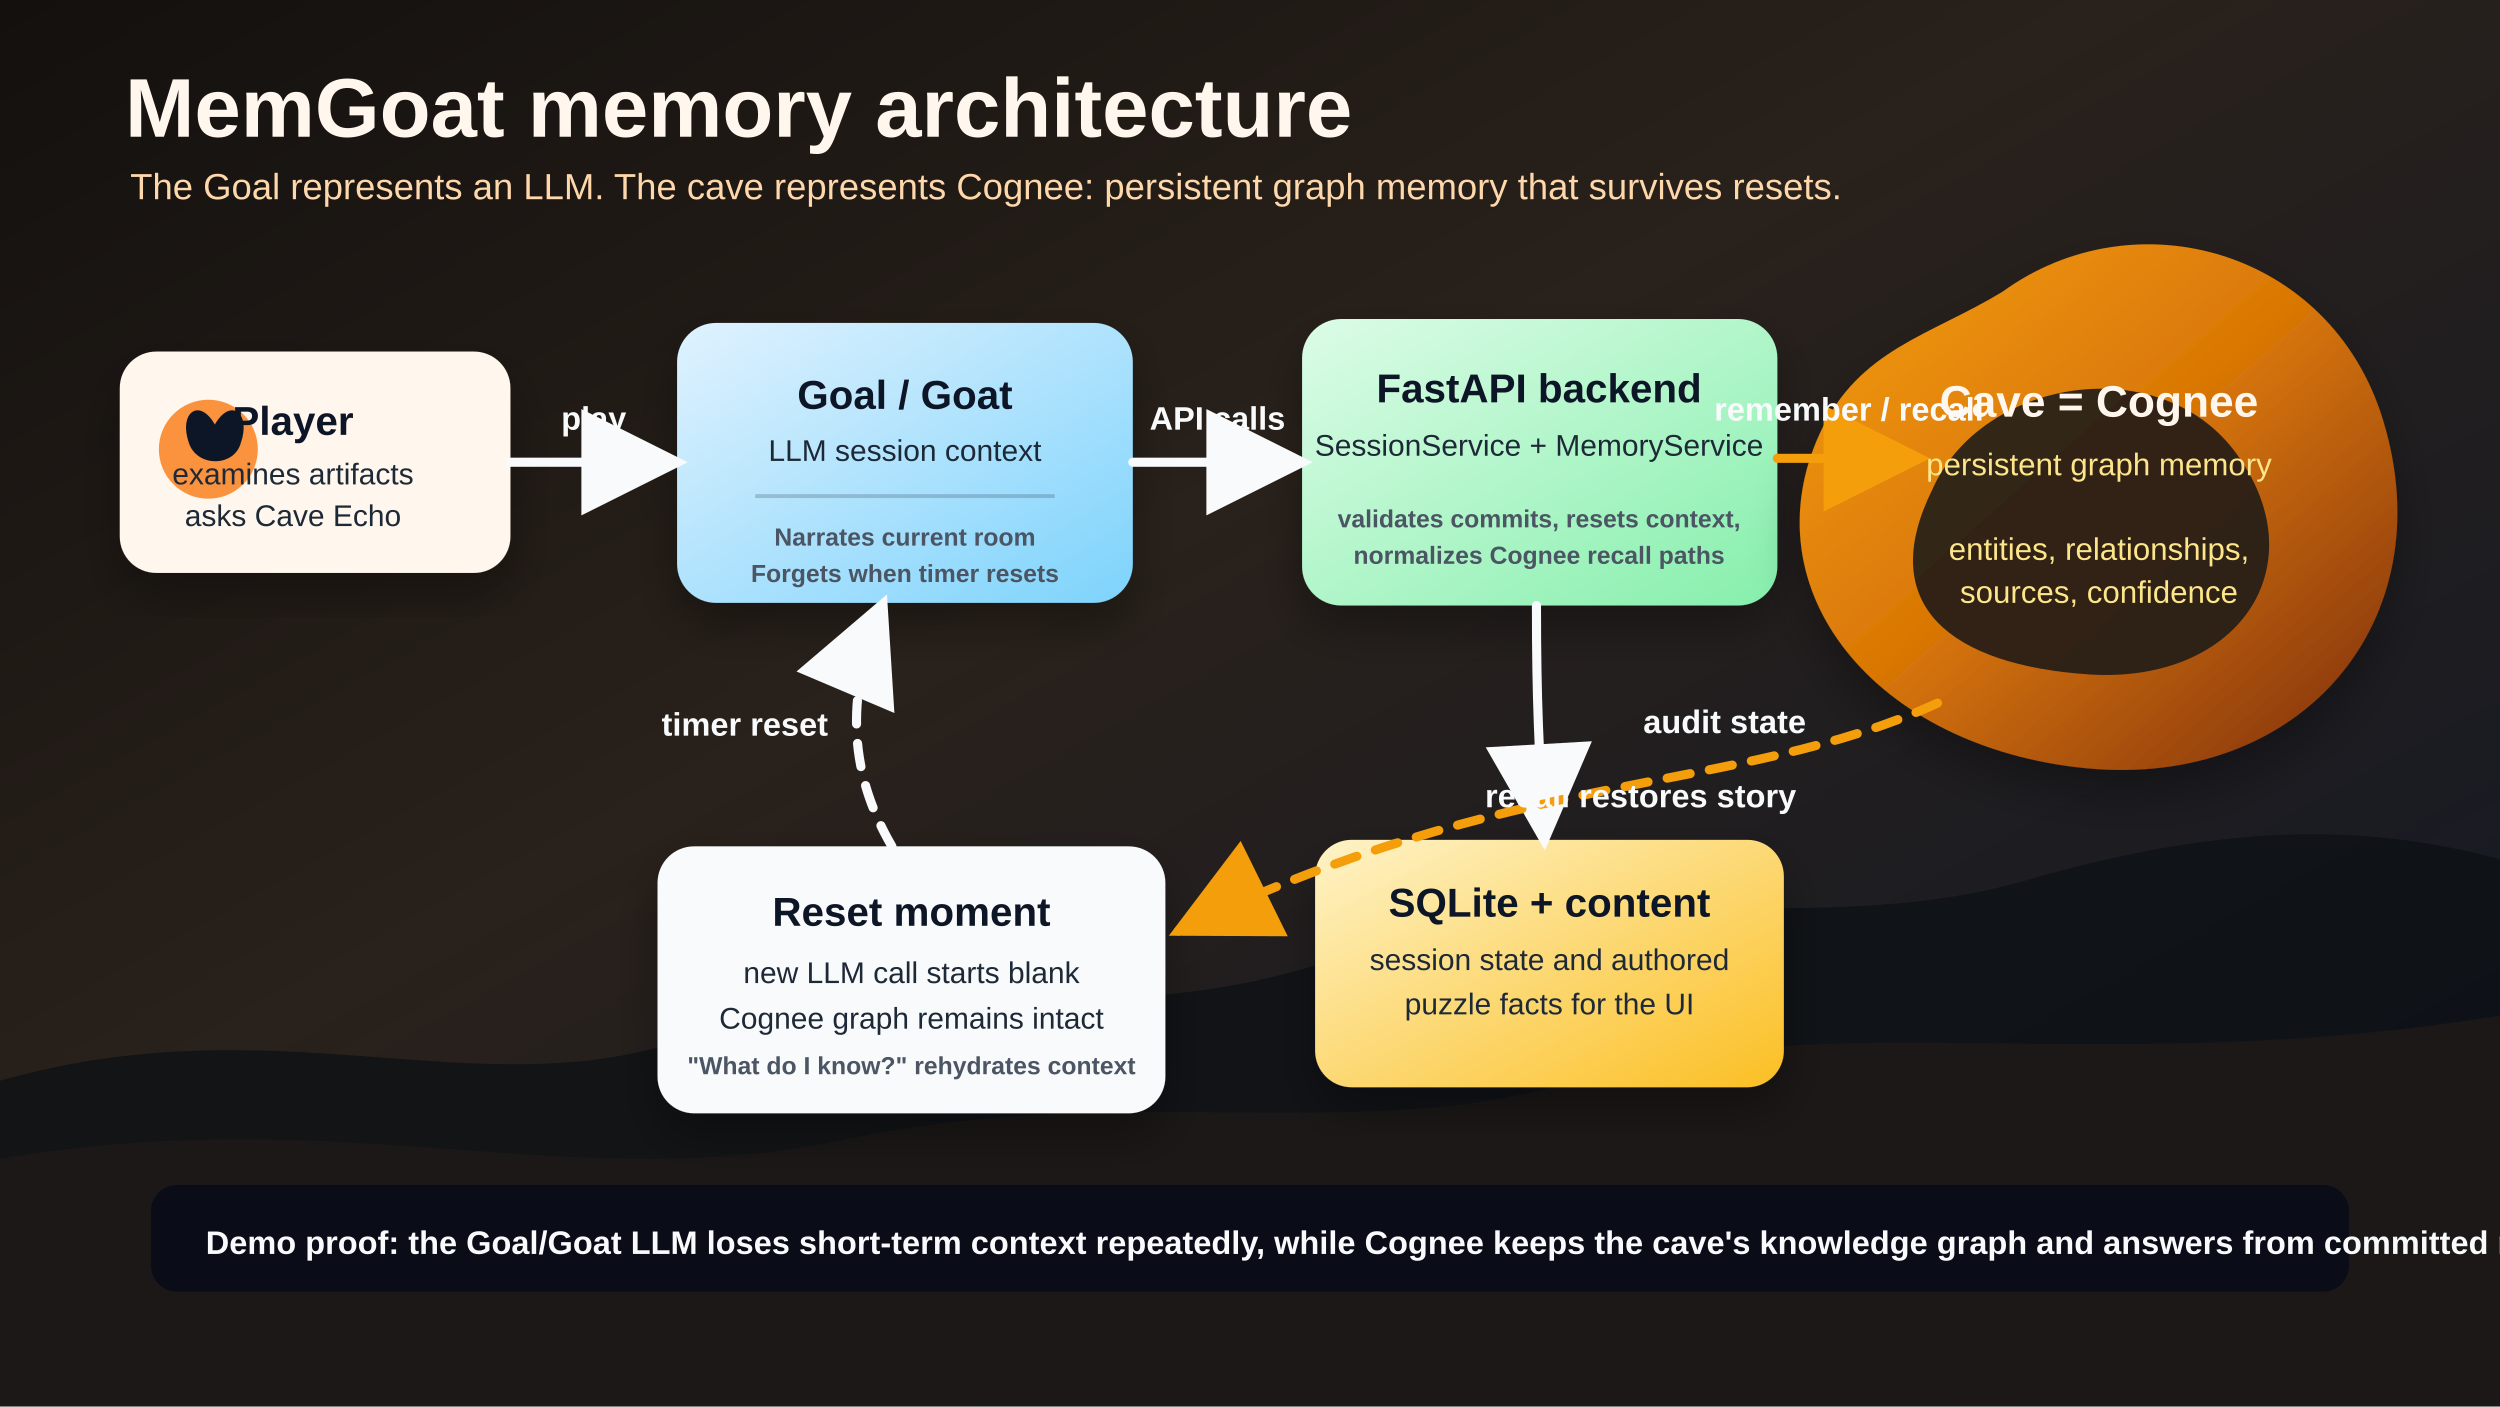
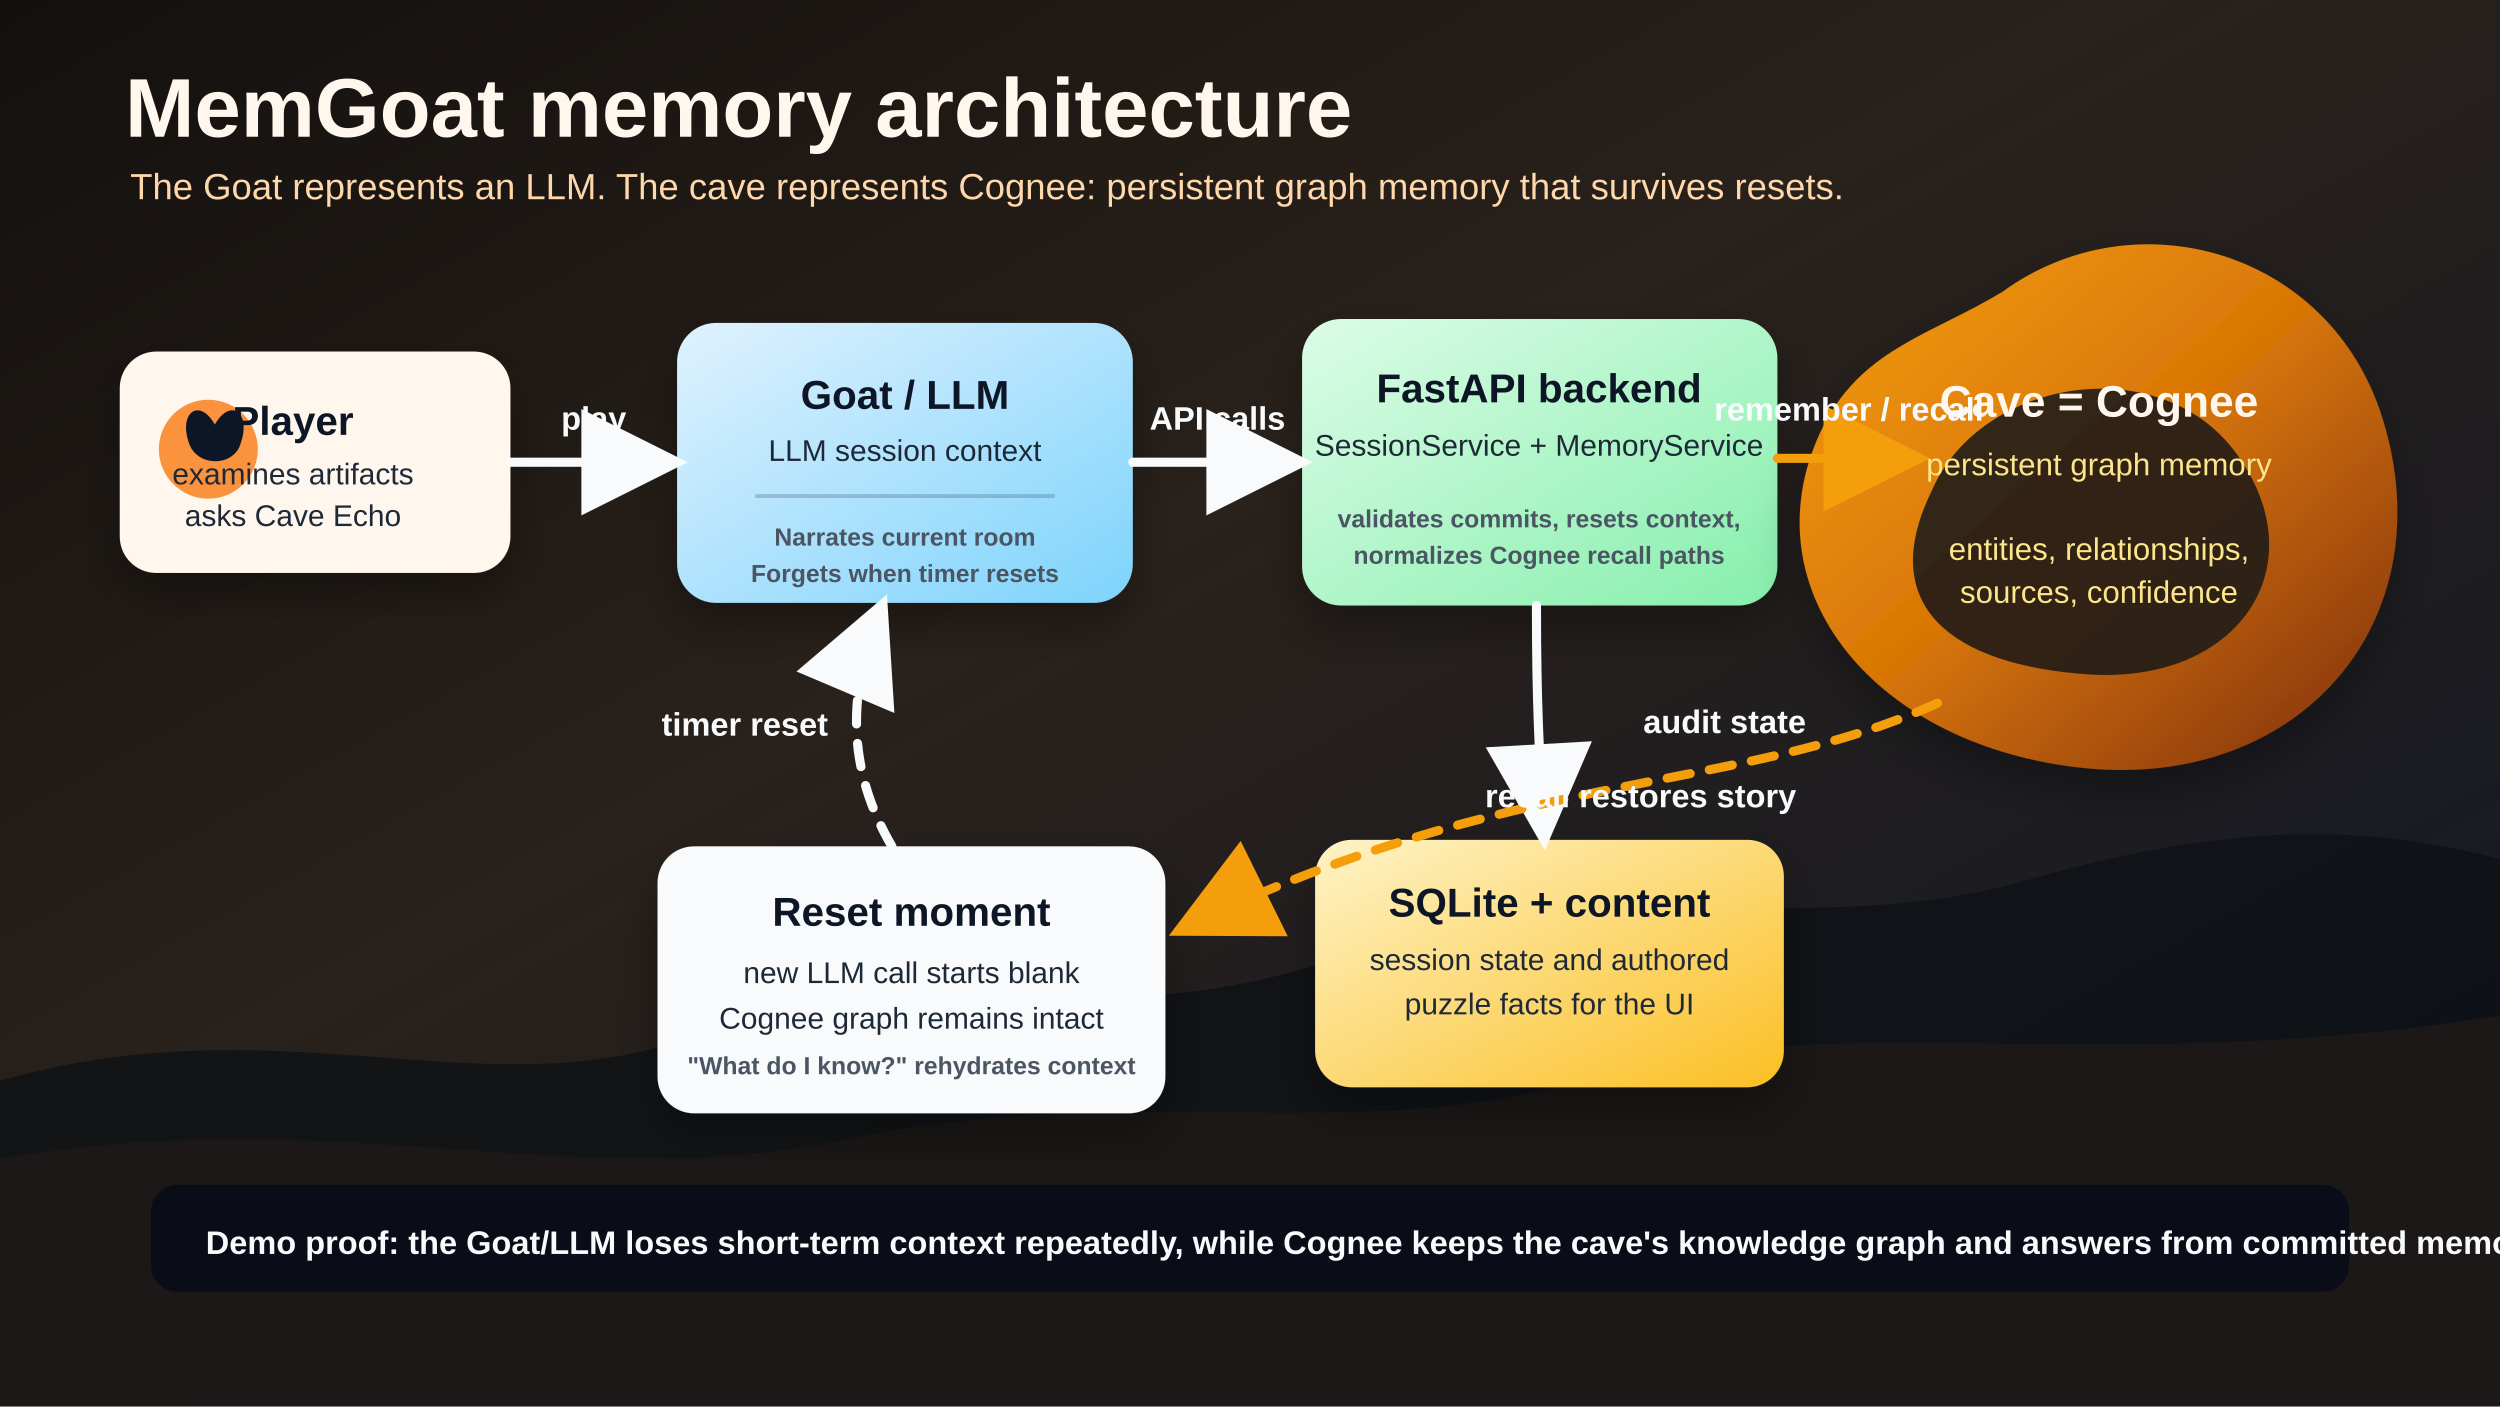
<svg xmlns="http://www.w3.org/2000/svg" width="1920" height="1080" viewBox="0 0 1920 1080" role="img" aria-labelledby="title desc">
  <defs>
    <linearGradient id="bg" x1="0" y1="0" x2="1" y2="1">
      <stop offset="0" stop-color="#13100e" />
      <stop offset="0.42" stop-color="#29211b" />
      <stop offset="1" stop-color="#111827" />
    </linearGradient>
    <linearGradient id="cave" x1="0" y1="0" x2="1" y2="1">
      <stop offset="0" stop-color="#f59e0b" />
      <stop offset="0.47" stop-color="#d97706" />
      <stop offset="1" stop-color="#7c2d12" />
    </linearGradient>
    <linearGradient id="llm" x1="0" y1="0" x2="1" y2="1">
      <stop offset="0" stop-color="#e0f2fe" />
      <stop offset="1" stop-color="#7dd3fc" />
    </linearGradient>
    <linearGradient id="api" x1="0" y1="0" x2="1" y2="1">
      <stop offset="0" stop-color="#dcfce7" />
      <stop offset="1" stop-color="#86efac" />
    </linearGradient>
    <linearGradient id="store" x1="0" y1="0" x2="1" y2="1">
      <stop offset="0" stop-color="#fef3c7" />
      <stop offset="1" stop-color="#fbbf24" />
    </linearGradient>
    <filter id="shadow" x="-20%" y="-20%" width="140%" height="140%">
      <feDropShadow dx="0" dy="18" stdDeviation="18" flood-color="#000000" flood-opacity="0.32" />
    </filter>
    <marker id="arrow" viewBox="0 0 12 12" refX="10" refY="6" markerWidth="14" markerHeight="14" orient="auto-start-reverse">
      <path d="M1 1 L11 6 L1 11 Z" fill="#f8fafc" />
    </marker>
    <marker id="amberArrow" viewBox="0 0 12 12" refX="10" refY="6" markerWidth="14" markerHeight="14" orient="auto-start-reverse">
      <path d="M1 1 L11 6 L1 11 Z" fill="#f59e0b" />
    </marker>
    <style>
      .title { font: 800 64px Arial, sans-serif; fill: #fff7ed; letter-spacing: 0; }
      .subtitle { font: 400 28px Arial, sans-serif; fill: #fed7aa; letter-spacing: 0; }
      .label { font: 800 31px Arial, sans-serif; fill: #111827; letter-spacing: 0; }
      .small { font: 500 23px Arial, sans-serif; fill: #1f2937; letter-spacing: 0; }
      .tiny { font: 600 19px Arial, sans-serif; fill: #4b5563; letter-spacing: 0; }
      .darkLabel { font: 800 34px Arial, sans-serif; fill: #fff7ed; letter-spacing: 0; }
      .darkSmall { font: 500 24px Arial, sans-serif; fill: #fde68a; letter-spacing: 0; }
      .note { font: 700 25px Arial, sans-serif; fill: #f8fafc; letter-spacing: 0; }
      .flow { fill: none; stroke: #f8fafc; stroke-width: 7; stroke-linecap: round; stroke-linejoin: round; marker-end: url(#arrow); }
      .flowAmber { fill: none; stroke: #f59e0b; stroke-width: 7; stroke-linecap: round; stroke-linejoin: round; marker-end: url(#amberArrow); }
      .dash { stroke-dasharray: 18 15; }
      .card { filter: url(#shadow); }
    </style>
  </defs>
  <rect width="1920" height="1080" fill="url(#bg)" />
  <path d="M0 830 C210 770 365 850 520 800 C720 735 840 800 1030 735 C1230 665 1390 725 1560 675 C1700 635 1810 630 1920 660 L1920 1080 L0 1080 Z" fill="#0b0f14" opacity="0.72" />
  <path d="M0 890 C265 845 440 920 650 875 C860 830 1050 880 1210 830 C1410 770 1610 830 1920 780 L1920 1080 L0 1080 Z" fill="#1c1917" opacity="0.88" />
  <text x="96" y="105" class="title">MemGoat memory architecture</text>
-   <text x="100" y="153" class="subtitle">The Goal represents an LLM. The cave represents Cognee: persistent graph memory that survives resets.</text>
+   <text x="100" y="153" class="subtitle">The Goat represents an LLM. The cave represents Cognee: persistent graph memory that survives resets.</text>
  <g class="card">
    <rect x="92" y="270" width="300" height="170" rx="28" fill="#fff7ed" />
    <circle cx="160" cy="345" r="38" fill="#fb923c" />
    <path d="M145 340 C137 317 153 305 165 326 C177 305 193 317 185 340 C180 359 151 359 145 340 Z" fill="#111827" />
    <text x="225" y="334" class="label" text-anchor="middle">Player</text>
    <text x="225" y="372" class="small" text-anchor="middle">examines artifacts</text>
    <text x="225" y="404" class="small" text-anchor="middle">asks Cave Echo</text>
  </g>
  <g class="card">
    <rect x="520" y="248" width="350" height="215" rx="30" fill="url(#llm)" />
-     <text x="695" y="314" class="label" text-anchor="middle">Goal / Goat</text>
+     <text x="695" y="314" class="label" text-anchor="middle">Goat / LLM</text>
    <text x="695" y="354" class="small" text-anchor="middle">LLM session context</text>
    <line x1="580" y1="381" x2="810" y2="381" stroke="#0f172a" stroke-width="3" opacity="0.2" />
    <text x="695" y="419" class="tiny" text-anchor="middle">Narrates current room</text>
    <text x="695" y="447" class="tiny" text-anchor="middle">Forgets when timer resets</text>
  </g>
  <g class="card">
    <rect x="1000" y="245" width="365" height="220" rx="30" fill="url(#api)" />
    <text x="1182" y="309" class="label" text-anchor="middle">FastAPI backend</text>
    <text x="1182" y="350" class="small" text-anchor="middle">SessionService + MemoryService</text>
    <text x="1182" y="405" class="tiny" text-anchor="middle">validates commits, resets context,</text>
    <text x="1182" y="433" class="tiny" text-anchor="middle">normalizes Cognee recall paths</text>
  </g>
  <g class="card">
    <path d="M1538 224 C1640 150 1790 192 1830 322 C1878 478 1766 606 1602 590 C1440 574 1342 453 1398 332 C1428 268 1482 258 1538 224 Z" fill="url(#cave)" />
    <path d="M1484 376 C1522 290 1660 268 1718 349 C1780 435 1719 525 1605 518 C1498 511 1440 465 1484 376 Z" fill="#1c1917" opacity="0.88" />
    <text x="1612" y="320" class="darkLabel" text-anchor="middle">Cave = Cognee</text>
    <text x="1612" y="365" class="darkSmall" text-anchor="middle">persistent graph memory</text>
    <text x="1612" y="430" class="darkSmall" text-anchor="middle">entities, relationships,</text>
    <text x="1612" y="463" class="darkSmall" text-anchor="middle">sources, confidence</text>
  </g>
  <g class="card">
    <rect x="1010" y="645" width="360" height="190" rx="28" fill="url(#store)" />
    <text x="1190" y="704" class="label" text-anchor="middle">SQLite + content</text>
    <text x="1190" y="745" class="small" text-anchor="middle">session state and authored</text>
    <text x="1190" y="779" class="small" text-anchor="middle">puzzle facts for the UI</text>
  </g>
  <g class="card">
    <rect x="505" y="650" width="390" height="205" rx="28" fill="#f8fafc" />
    <text x="700" y="711" class="label" text-anchor="middle">Reset moment</text>
    <text x="700" y="755" class="small" text-anchor="middle">new LLM call starts blank</text>
    <text x="700" y="790" class="small" text-anchor="middle">Cognee graph remains intact</text>
    <text x="700" y="825" class="tiny" text-anchor="middle">"What do I know?" rehydrates context</text>
  </g>
  <path class="flow" d="M392 355 C448 355 464 355 520 355" />
  <text x="456" y="330" class="note" text-anchor="middle">play</text>
  <path class="flow" d="M870 355 C930 355 940 355 1000 355" />
  <text x="935" y="330" class="note" text-anchor="middle">API calls</text>
  <path class="flowAmber" d="M1365 352 C1410 352 1428 352 1474 352" />
  <text x="1420" y="323" class="note" text-anchor="middle">remember / recall</text>
  <path class="flow" d="M1180 465 C1180 540 1182 575 1186 645" />
  <text x="1262" y="563" class="note">audit state</text>
  <path class="flowAmber dash" d="M1488 540 C1335 610 1158 590 905 715" />
  <text x="1260" y="620" class="note" text-anchor="middle">recall restores story</text>
  <path class="flow dash" d="M685 650 C650 590 650 530 678 464" />
  <text x="572" y="565" class="note" text-anchor="middle">timer reset</text>
  <g transform="translate(116,910)">
    <rect x="0" y="0" width="1688" height="82" rx="20" fill="#020617" opacity="0.68" />
-     <text x="42" y="53" class="note">Demo proof: the Goal/Goat LLM loses short-term context repeatedly, while Cognee keeps the cave's knowledge graph and answers from committed memories.</text>
+     <text x="42" y="53" class="note">Demo proof: the Goat/LLM loses short-term context repeatedly, while Cognee keeps the cave's knowledge graph and answers from committed memories.</text>
  </g>
</svg>
